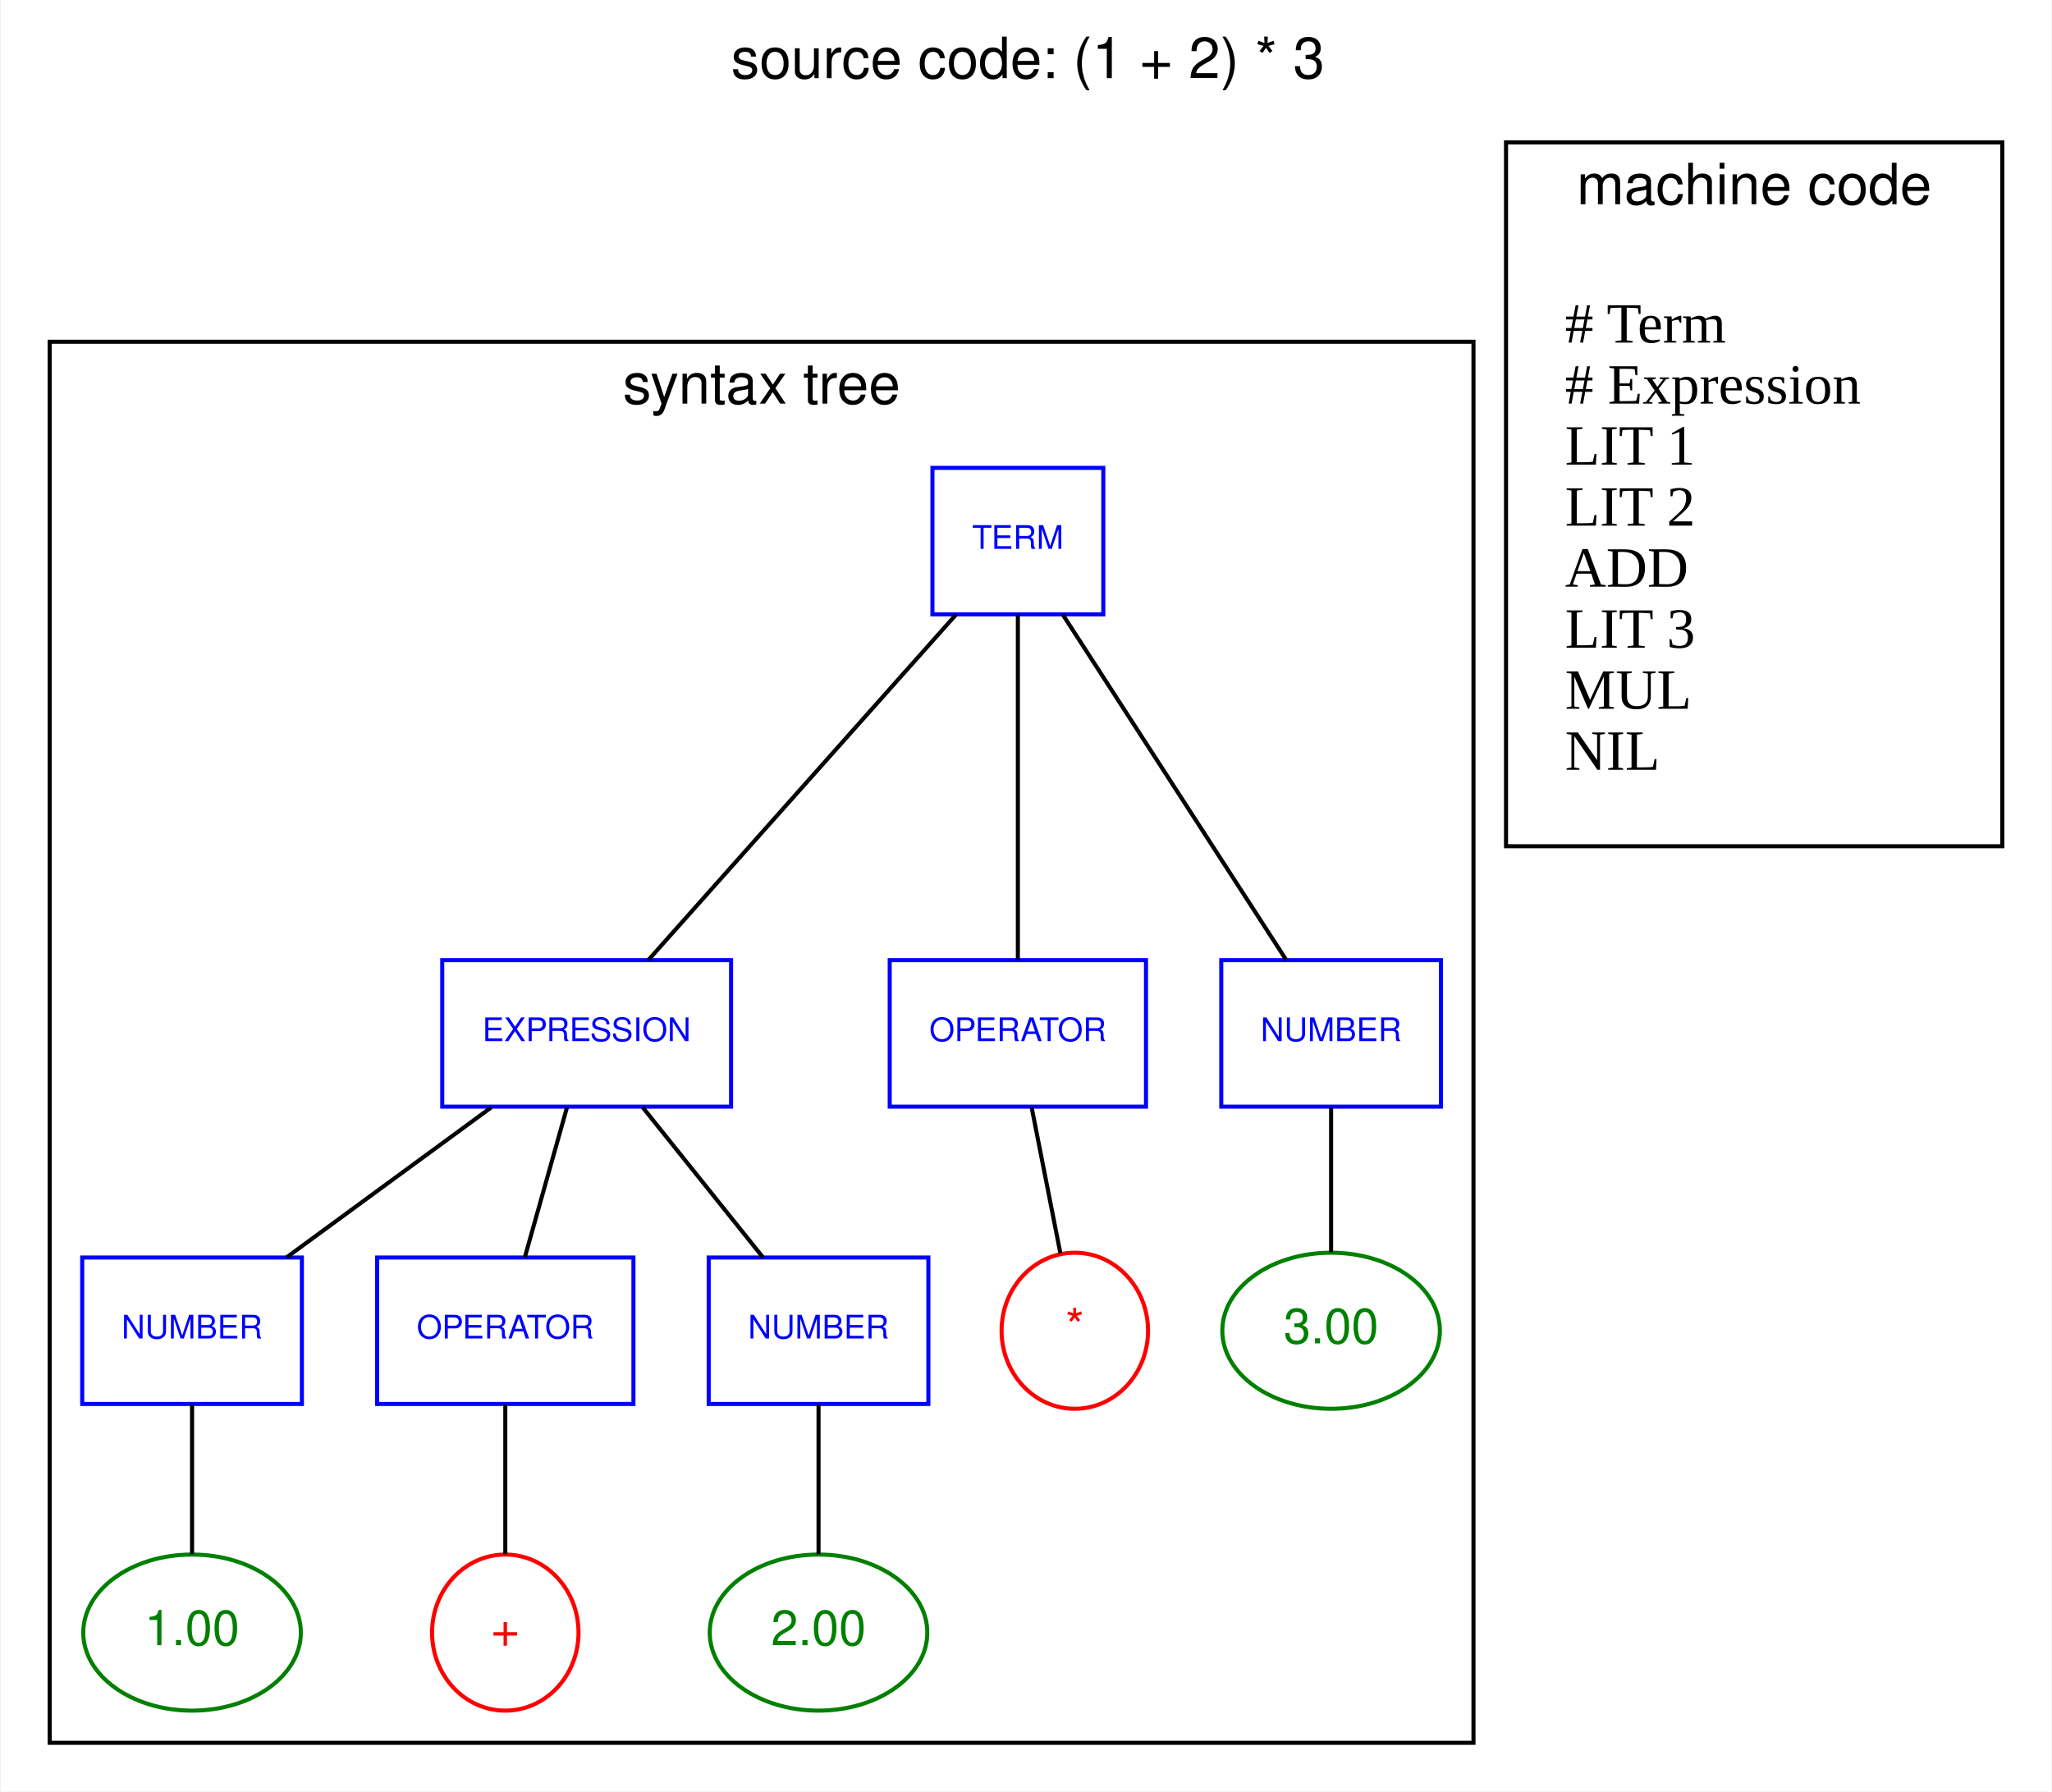
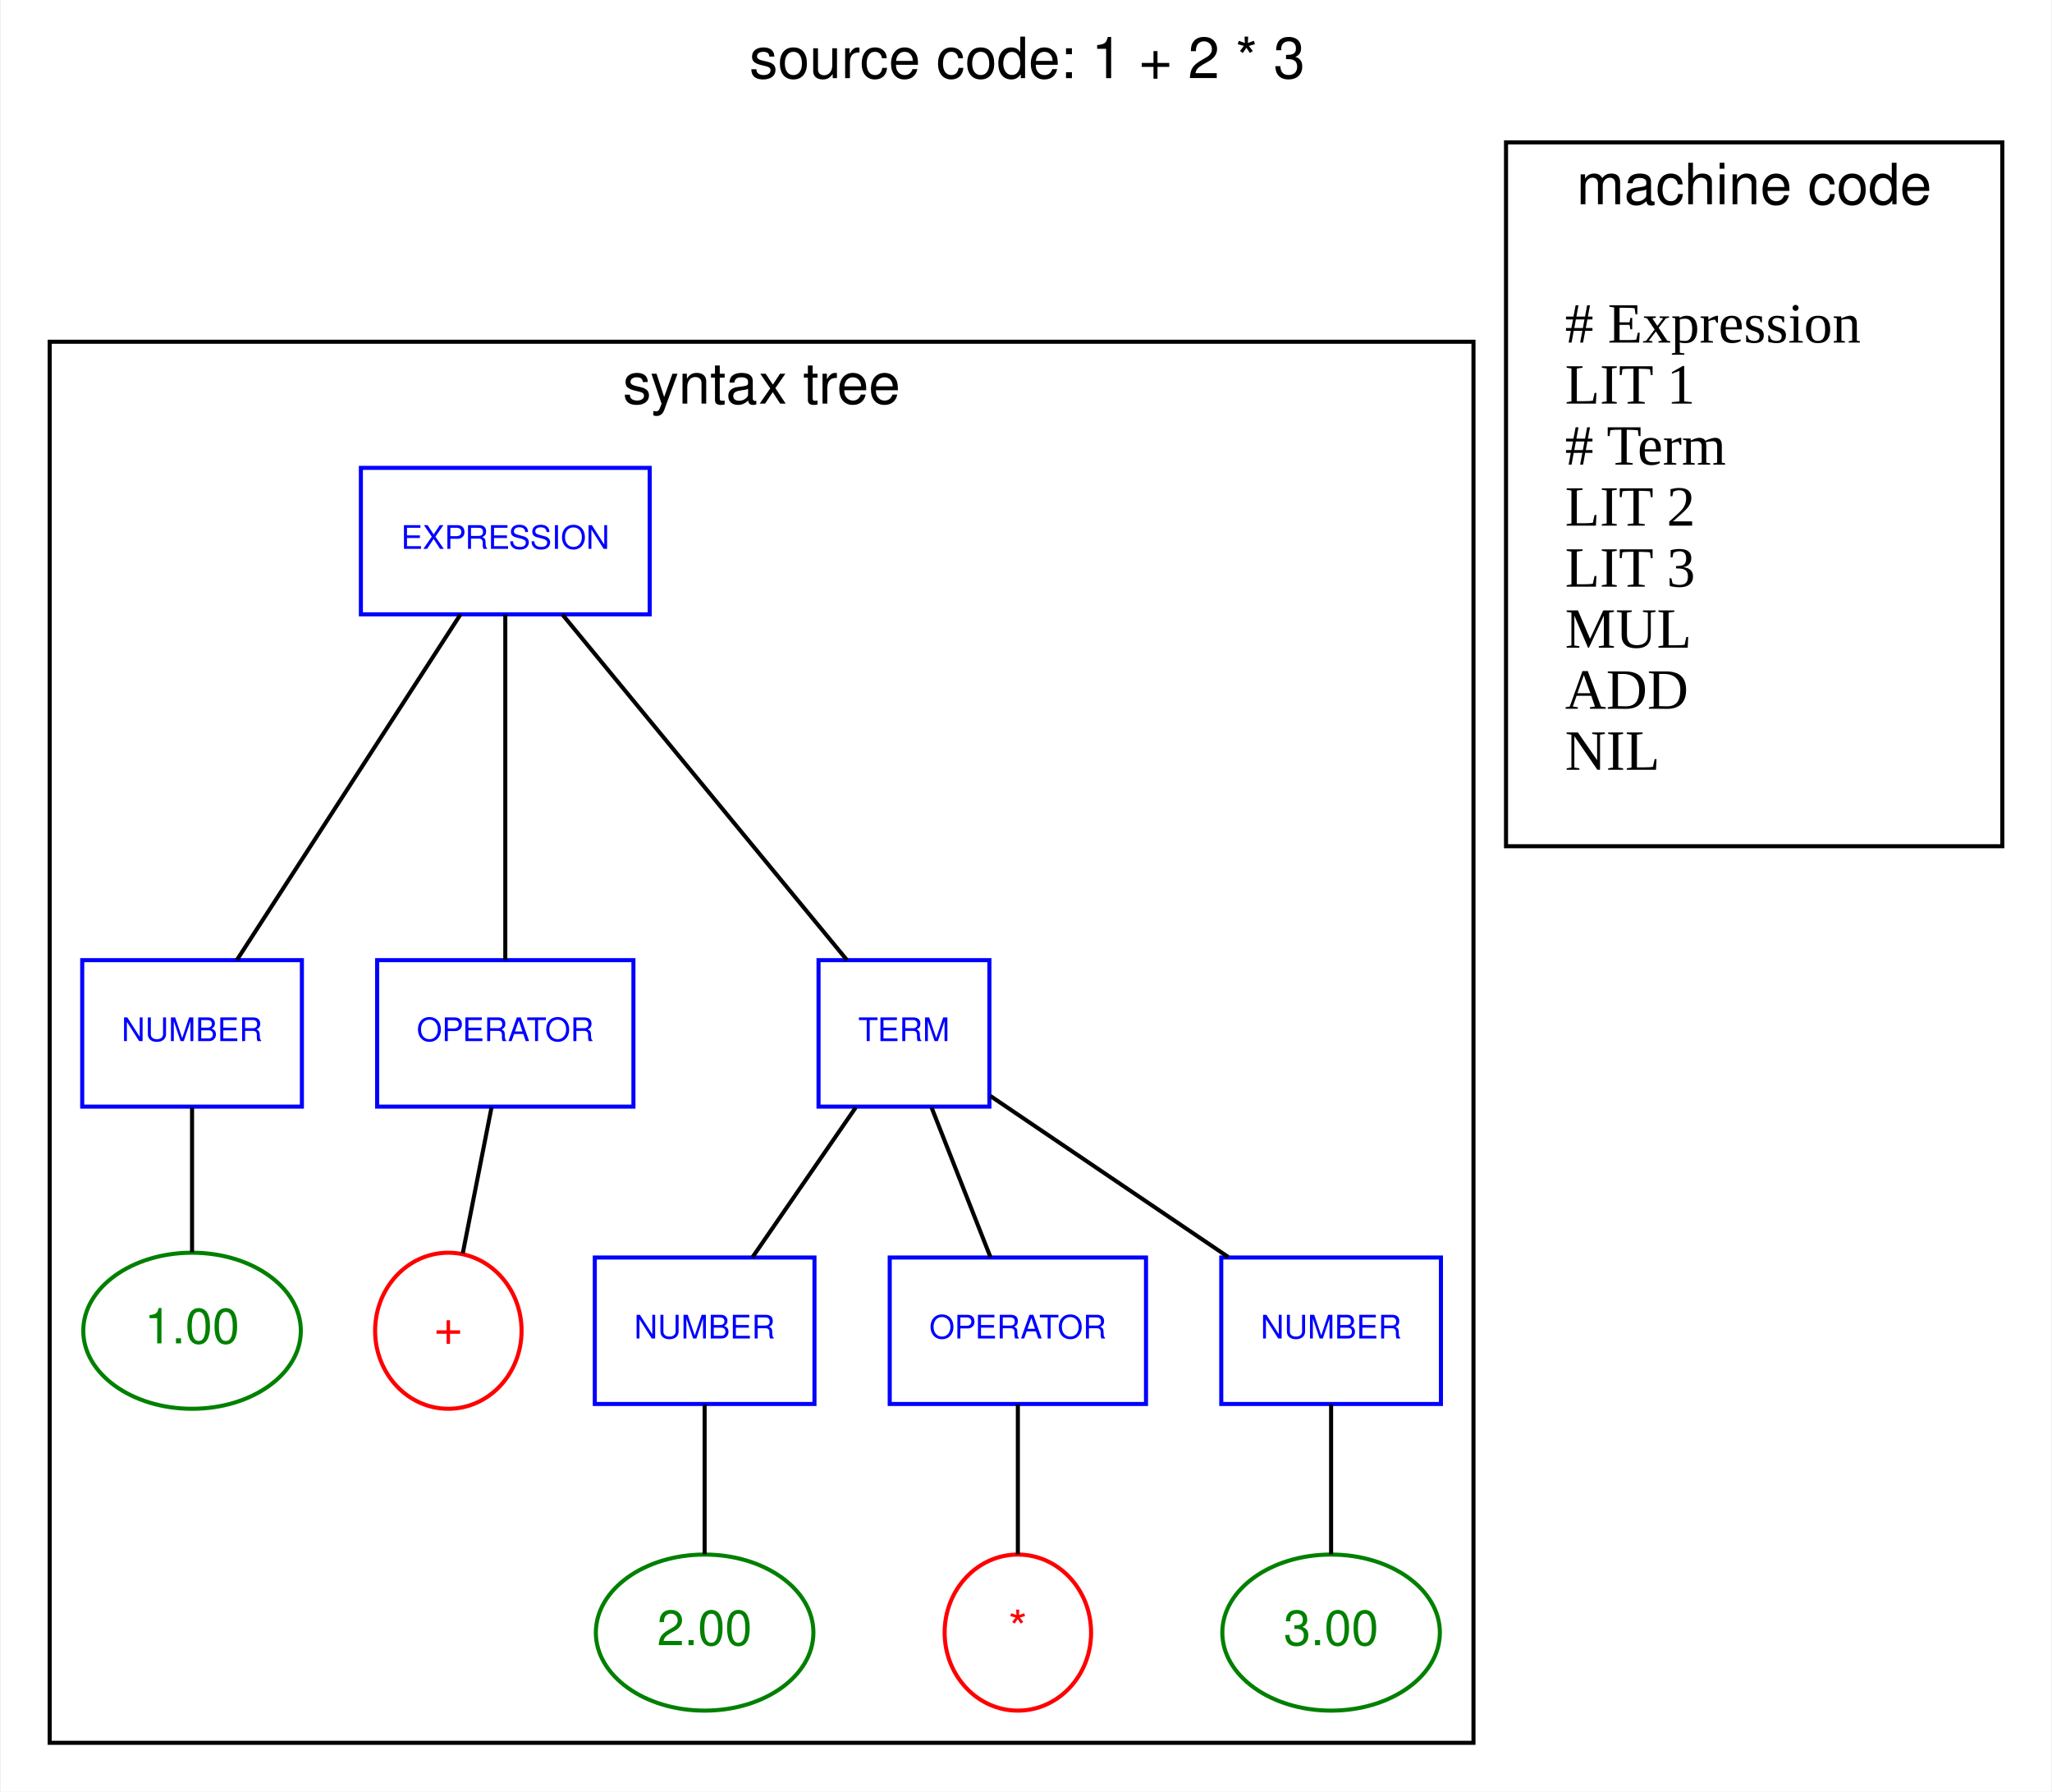
<svg xmlns="http://www.w3.org/2000/svg" width="504pt" height="440pt" viewBox="0.00 0.00 504.00 440.37">
  <g id="graph0" class="graph" transform="scale(1 1) rotate(0) translate(4 436.37)">
    <polygon fill="white" stroke="transparent" points="-4,4 -4,-436.37 500,-436.37 500,4 -4,4" />
-     <text text-anchor="start" x="175.5" y="-417.17" font-family="Helvetica,Arial,sans-serif" font-size="14.00">source code: (1 + 2) * 3 </text>
+     <text text-anchor="start" x="180" y="-417.17" font-family="Helvetica,Arial,sans-serif" font-size="14.00">source code: 1 + 2 * 3 </text>
    <g id="clust1" class="cluster">
      <polygon fill="none" stroke="black" points="8,-8 8,-352.37 358,-352.37 358,-8 8,-8" />
      <text text-anchor="middle" x="183" y="-337.17" font-family="Helvetica,Arial,sans-serif" font-size="14.00">syntax tree</text>
    </g>
    <g id="clust2" class="cluster">
      <polygon fill="none" stroke="black" points="366,-228.37 366,-401.37 488,-401.37 488,-228.37 366,-228.37" />
      <text text-anchor="middle" x="427" y="-386.17" font-family="Helvetica,Arial,sans-serif" font-size="14.00">machine code</text>
    </g>
    <g id="node1" class="node">
-       <polygon fill="white" stroke="blue" points="267,-321.37 225,-321.37 225,-285.37 267,-285.37 267,-321.37" />
-       <text text-anchor="middle" x="246" y="-301.47" font-family="Helvetica,Arial,sans-serif" font-size="8.00" fill="blue"> TERM </text>
+       <polygon fill="white" stroke="blue" points="155.5,-321.37 84.5,-321.37 84.5,-285.37 155.5,-285.37 155.5,-321.37" />
+       <text text-anchor="middle" x="120" y="-301.47" font-family="Helvetica,Arial,sans-serif" font-size="8.00" fill="blue"> EXPRESSION </text>
    </g>
    <g id="node2" class="node">
-       <polygon fill="white" stroke="blue" points="175.5,-200.37 104.5,-200.37 104.5,-164.37 175.5,-164.37 175.5,-200.37" />
-       <text text-anchor="middle" x="140" y="-180.47" font-family="Helvetica,Arial,sans-serif" font-size="8.00" fill="blue"> EXPRESSION </text>
+       <polygon fill="white" stroke="blue" points="70,-200.37 16,-200.37 16,-164.37 70,-164.37 70,-200.37" />
+       <text text-anchor="middle" x="43" y="-180.47" font-family="Helvetica,Arial,sans-serif" font-size="8.00" fill="blue"> NUMBER </text>
    </g>
    <g id="edge1" class="edge">
-       <path fill="none" stroke="black" d="M230.81,-285.32C210.66,-262.7 175.3,-222.99 155.16,-200.39" />
+       <path fill="none" stroke="black" d="M108.97,-285.32C94.33,-262.7 68.64,-222.99 54.01,-200.39" />
+     </g>
+     <g id="node4" class="node">
+       <polygon fill="white" stroke="blue" points="151.5,-200.37 88.5,-200.37 88.5,-164.37 151.5,-164.37 151.5,-200.37" />
+       <text text-anchor="middle" x="120" y="-180.47" font-family="Helvetica,Arial,sans-serif" font-size="8.00" fill="blue"> OPERATOR </text>
+     </g>
+     <g id="edge4" class="edge">
+       <path fill="none" stroke="black" d="M120,-285.32C120,-262.7 120,-222.99 120,-200.39" />
+     </g>
+     <g id="node6" class="node">
+       <polygon fill="white" stroke="blue" points="239,-200.37 197,-200.37 197,-164.37 239,-164.37 239,-200.37" />
+       <text text-anchor="middle" x="218" y="-180.47" font-family="Helvetica,Arial,sans-serif" font-size="8.00" fill="blue"> TERM </text>
+     </g>
+     <g id="edge5" class="edge">
+       <path fill="none" stroke="black" d="M134.04,-285.32C152.67,-262.7 185.37,-222.99 203.99,-200.39" />
+     </g>
+     <g id="node3" class="node">
+       <ellipse fill="white" stroke="green" cx="43" cy="-109.28" rx="26.74" ry="19.18" />
+       <text text-anchor="middle" x="43" y="-106.18" font-family="Helvetica,Arial,sans-serif" font-size="12.00" fill="green">1.00</text>
+     </g>
+     <g id="edge2" class="edge">
+       <path fill="none" stroke="black" d="M43,-164.16C43,-153.39 43,-139.53 43,-128.57" />
+     </g>
+     <g id="node5" class="node">
+       <ellipse fill="white" stroke="red" cx="106" cy="-109.28" rx="18" ry="19.18" />
+       <text text-anchor="middle" x="106" y="-106.18" font-family="Helvetica,Arial,sans-serif" font-size="12.00" fill="red">+</text>
+     </g>
+     <g id="edge3" class="edge">
+       <path fill="none" stroke="black" d="M116.61,-164.16C114.47,-153.31 111.72,-139.32 109.55,-128.32" />
+     </g>
+     <g id="node7" class="node">
+       <polygon fill="white" stroke="blue" points="196,-127.28 142,-127.28 142,-91.28 196,-91.28 196,-127.28" />
+       <text text-anchor="middle" x="169" y="-107.38" font-family="Helvetica,Arial,sans-serif" font-size="8.00" fill="blue"> NUMBER </text>
+     </g>
+     <g id="edge6" class="edge">
+       <path fill="none" stroke="black" d="M206.14,-164.16C198.43,-152.98 188.43,-138.47 180.75,-127.33" />
    </g>
    <g id="node9" class="node">
-       <polygon fill="white" stroke="blue" points="277.5,-200.37 214.5,-200.37 214.5,-164.37 277.5,-164.37 277.5,-200.37" />
-       <text text-anchor="middle" x="246" y="-180.47" font-family="Helvetica,Arial,sans-serif" font-size="8.00" fill="blue"> OPERATOR </text>
+       <polygon fill="white" stroke="blue" points="277.5,-127.28 214.5,-127.28 214.5,-91.28 277.5,-91.28 277.5,-127.28" />
+       <text text-anchor="middle" x="246" y="-107.38" font-family="Helvetica,Arial,sans-serif" font-size="8.00" fill="blue"> OPERATOR </text>
    </g>
    <g id="edge9" class="edge">
-       <path fill="none" stroke="black" d="M246,-285.32C246,-262.7 246,-222.99 246,-200.39" />
+       <path fill="none" stroke="black" d="M224.78,-164.16C229.18,-152.98 234.89,-138.47 239.28,-127.33" />
    </g>
    <g id="node11" class="node">
-       <polygon fill="white" stroke="blue" points="350,-200.37 296,-200.37 296,-164.37 350,-164.37 350,-200.37" />
-       <text text-anchor="middle" x="323" y="-180.47" font-family="Helvetica,Arial,sans-serif" font-size="8.00" fill="blue"> NUMBER </text>
+       <polygon fill="white" stroke="blue" points="350,-127.28 296,-127.28 296,-91.28 350,-91.28 350,-127.28" />
+       <text text-anchor="middle" x="323" y="-107.38" font-family="Helvetica,Arial,sans-serif" font-size="8.00" fill="blue"> NUMBER </text>
    </g>
    <g id="edge10" class="edge">
-       <path fill="none" stroke="black" d="M257.03,-285.32C271.67,-262.7 297.36,-222.99 311.99,-200.39" />
-     </g>
-     <g id="node3" class="node">
-       <polygon fill="white" stroke="blue" points="70,-127.28 16,-127.28 16,-91.28 70,-91.28 70,-127.28" />
-       <text text-anchor="middle" x="43" y="-107.38" font-family="Helvetica,Arial,sans-serif" font-size="8.00" fill="blue"> NUMBER </text>
-     </g>
-     <g id="edge2" class="edge">
-       <path fill="none" stroke="black" d="M116.52,-164.16C101.27,-152.98 81.47,-138.47 66.26,-127.33" />
-     </g>
-     <g id="node5" class="node">
-       <polygon fill="white" stroke="blue" points="151.5,-127.28 88.5,-127.28 88.5,-91.28 151.5,-91.28 151.5,-127.28" />
-       <text text-anchor="middle" x="120" y="-107.38" font-family="Helvetica,Arial,sans-serif" font-size="8.00" fill="blue"> OPERATOR </text>
-     </g>
-     <g id="edge5" class="edge">
-       <path fill="none" stroke="black" d="M135.16,-164.16C132.01,-152.98 127.93,-138.47 124.8,-127.33" />
-     </g>
-     <g id="node7" class="node">
-       <polygon fill="white" stroke="blue" points="224,-127.28 170,-127.28 170,-91.28 224,-91.28 224,-127.28" />
-       <text text-anchor="middle" x="197" y="-107.38" font-family="Helvetica,Arial,sans-serif" font-size="8.00" fill="blue"> NUMBER </text>
-     </g>
-     <g id="edge6" class="edge">
-       <path fill="none" stroke="black" d="M153.8,-164.16C162.76,-152.98 174.39,-138.47 183.33,-127.33" />
-     </g>
-     <g id="node4" class="node">
-       <ellipse fill="white" stroke="green" cx="43" cy="-35.09" rx="26.74" ry="19.18" />
-       <text text-anchor="middle" x="43" y="-31.99" font-family="Helvetica,Arial,sans-serif" font-size="12.00" fill="green">1.00</text>
-     </g>
-     <g id="edge3" class="edge">
-       <path fill="none" stroke="black" d="M43,-91.17C43,-80.08 43,-65.65 43,-54.34" />
-     </g>
-     <g id="node6" class="node">
-       <ellipse fill="white" stroke="red" cx="120" cy="-35.09" rx="18" ry="19.18" />
-       <text text-anchor="middle" x="120" y="-31.99" font-family="Helvetica,Arial,sans-serif" font-size="12.00" fill="red">+</text>
-     </g>
-     <g id="edge4" class="edge">
-       <path fill="none" stroke="black" d="M120,-91.17C120,-80.08 120,-65.65 120,-54.34" />
+       <path fill="none" stroke="black" d="M239.25,-166.98C256.15,-155.54 279.84,-139.5 297.71,-127.4" />
    </g>
    <g id="node8" class="node">
-       <ellipse fill="white" stroke="green" cx="197" cy="-35.09" rx="26.74" ry="19.18" />
-       <text text-anchor="middle" x="197" y="-31.99" font-family="Helvetica,Arial,sans-serif" font-size="12.00" fill="green">2.00</text>
+       <ellipse fill="white" stroke="green" cx="169" cy="-35.09" rx="26.74" ry="19.18" />
+       <text text-anchor="middle" x="169" y="-31.99" font-family="Helvetica,Arial,sans-serif" font-size="12.00" fill="green">2.00</text>
    </g>
    <g id="edge7" class="edge">
-       <path fill="none" stroke="black" d="M197,-91.17C197,-80.08 197,-65.65 197,-54.34" />
+       <path fill="none" stroke="black" d="M169,-91.17C169,-80.08 169,-65.65 169,-54.34" />
    </g>
    <g id="node10" class="node">
-       <ellipse fill="white" stroke="red" cx="260" cy="-109.28" rx="18" ry="19.18" />
-       <text text-anchor="middle" x="260" y="-106.18" font-family="Helvetica,Arial,sans-serif" font-size="12.00" fill="red">*</text>
+       <ellipse fill="white" stroke="red" cx="246" cy="-35.09" rx="18" ry="19.18" />
+       <text text-anchor="middle" x="246" y="-31.99" font-family="Helvetica,Arial,sans-serif" font-size="12.00" fill="red">*</text>
    </g>
    <g id="edge8" class="edge">
-       <path fill="none" stroke="black" d="M249.39,-164.16C251.53,-153.31 254.28,-139.32 256.45,-128.32" />
+       <path fill="none" stroke="black" d="M246,-91.17C246,-80.08 246,-65.65 246,-54.34" />
    </g>
    <g id="node12" class="node">
-       <ellipse fill="white" stroke="green" cx="323" cy="-109.28" rx="26.74" ry="19.18" />
-       <text text-anchor="middle" x="323" y="-106.18" font-family="Helvetica,Arial,sans-serif" font-size="12.00" fill="green">3.00</text>
+       <ellipse fill="white" stroke="green" cx="323" cy="-35.09" rx="26.74" ry="19.18" />
+       <text text-anchor="middle" x="323" y="-31.99" font-family="Helvetica,Arial,sans-serif" font-size="12.00" fill="green">3.00</text>
    </g>
    <g id="edge11" class="edge">
-       <path fill="none" stroke="black" d="M323,-164.16C323,-153.39 323,-139.53 323,-128.57" />
+       <path fill="none" stroke="black" d="M323,-91.17C323,-80.08 323,-65.65 323,-54.34" />
    </g>
    <g id="node13" class="node">
      <polygon fill="white" stroke="transparent" points="480.5,-370.37 373.5,-370.37 373.5,-236.37 480.5,-236.37 480.5,-370.37" />
-       <text text-anchor="start" x="380.5" y="-352.17" font-family="Courier:bold" font-size="14.00"># Term</text>
-       <text text-anchor="start" x="380.5" y="-337.17" font-family="Courier:bold" font-size="14.00"># Expression</text>
-       <text text-anchor="start" x="380.5" y="-322.17" font-family="Courier:bold" font-size="14.00">LIT 1</text>
+       <text text-anchor="start" x="380.5" y="-352.17" font-family="Courier:bold" font-size="14.00"># Expression</text>
+       <text text-anchor="start" x="380.5" y="-337.17" font-family="Courier:bold" font-size="14.00">LIT 1</text>
+       <text text-anchor="start" x="380.5" y="-322.17" font-family="Courier:bold" font-size="14.00"># Term</text>
      <text text-anchor="start" x="380.5" y="-307.17" font-family="Courier:bold" font-size="14.00">LIT 2</text>
-       <text text-anchor="start" x="380.5" y="-292.17" font-family="Courier:bold" font-size="14.00">ADD</text>
-       <text text-anchor="start" x="380.5" y="-277.17" font-family="Courier:bold" font-size="14.00">LIT 3</text>
-       <text text-anchor="start" x="380.5" y="-262.17" font-family="Courier:bold" font-size="14.00">MUL</text>
+       <text text-anchor="start" x="380.5" y="-292.17" font-family="Courier:bold" font-size="14.00">LIT 3</text>
+       <text text-anchor="start" x="380.5" y="-277.17" font-family="Courier:bold" font-size="14.00">MUL</text>
+       <text text-anchor="start" x="380.5" y="-262.17" font-family="Courier:bold" font-size="14.00">ADD</text>
      <text text-anchor="start" x="380.5" y="-247.17" font-family="Courier:bold" font-size="14.00">NIL</text>
    </g>
  </g>
</svg>
